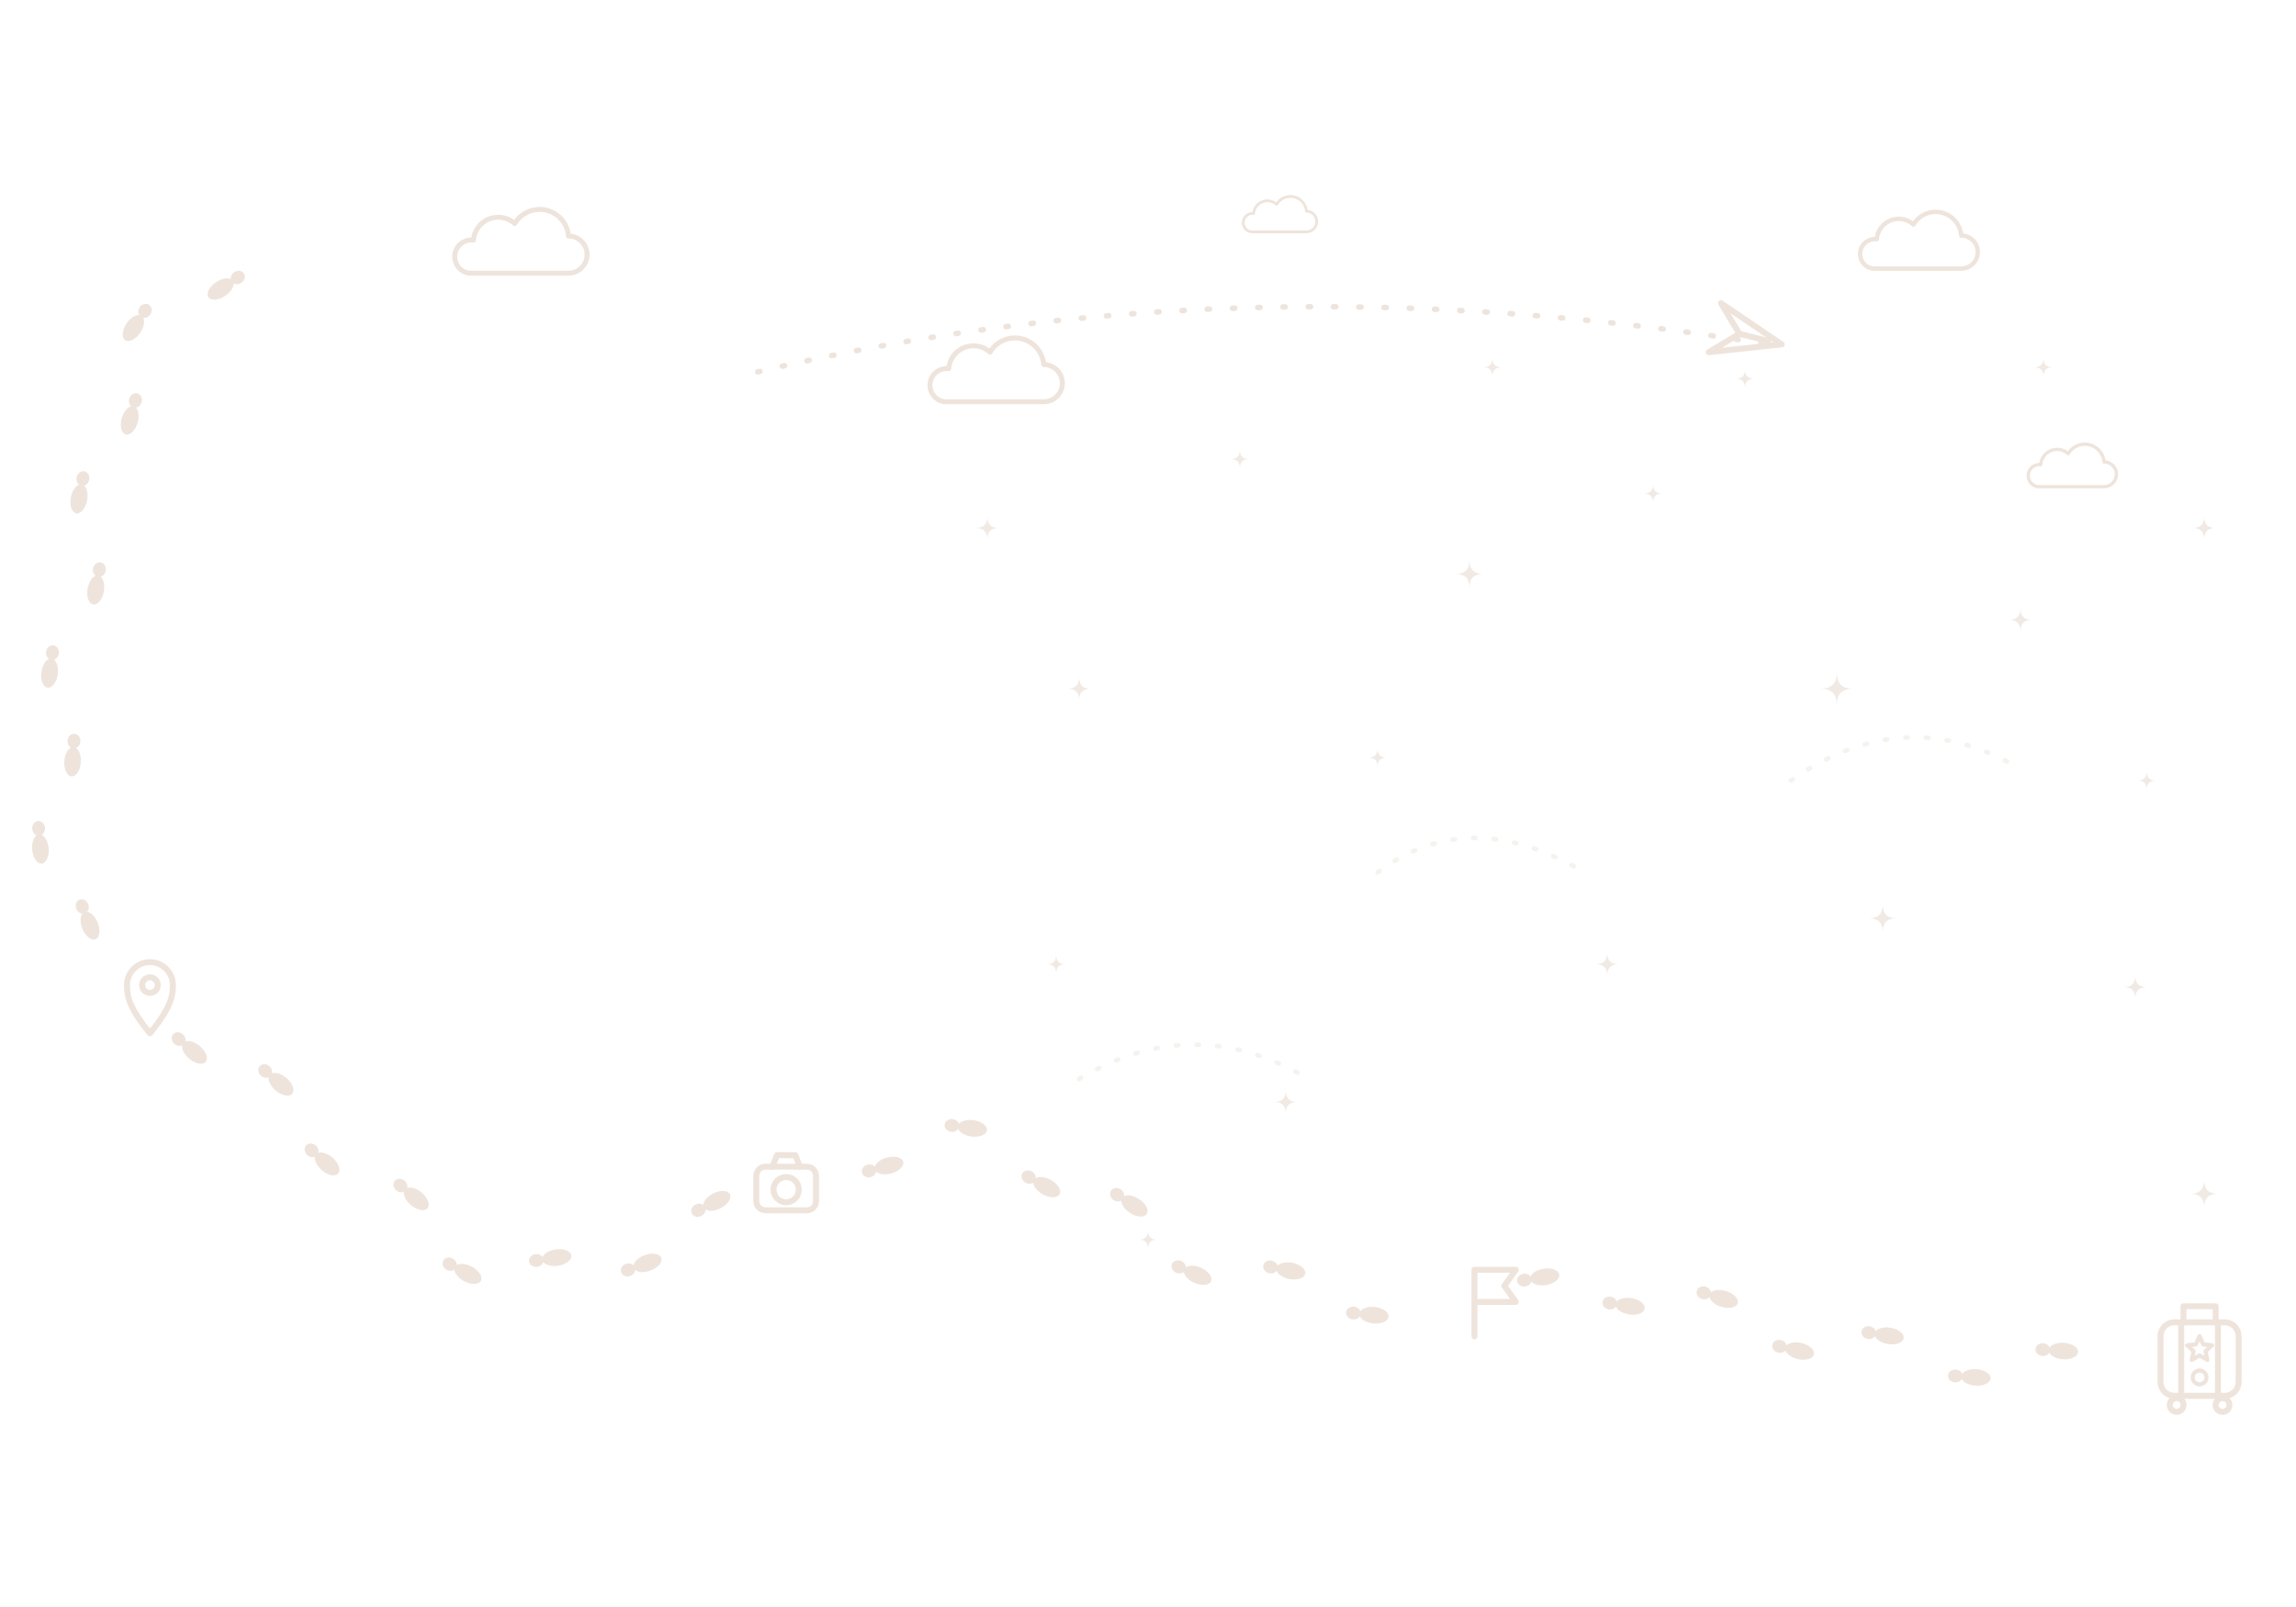
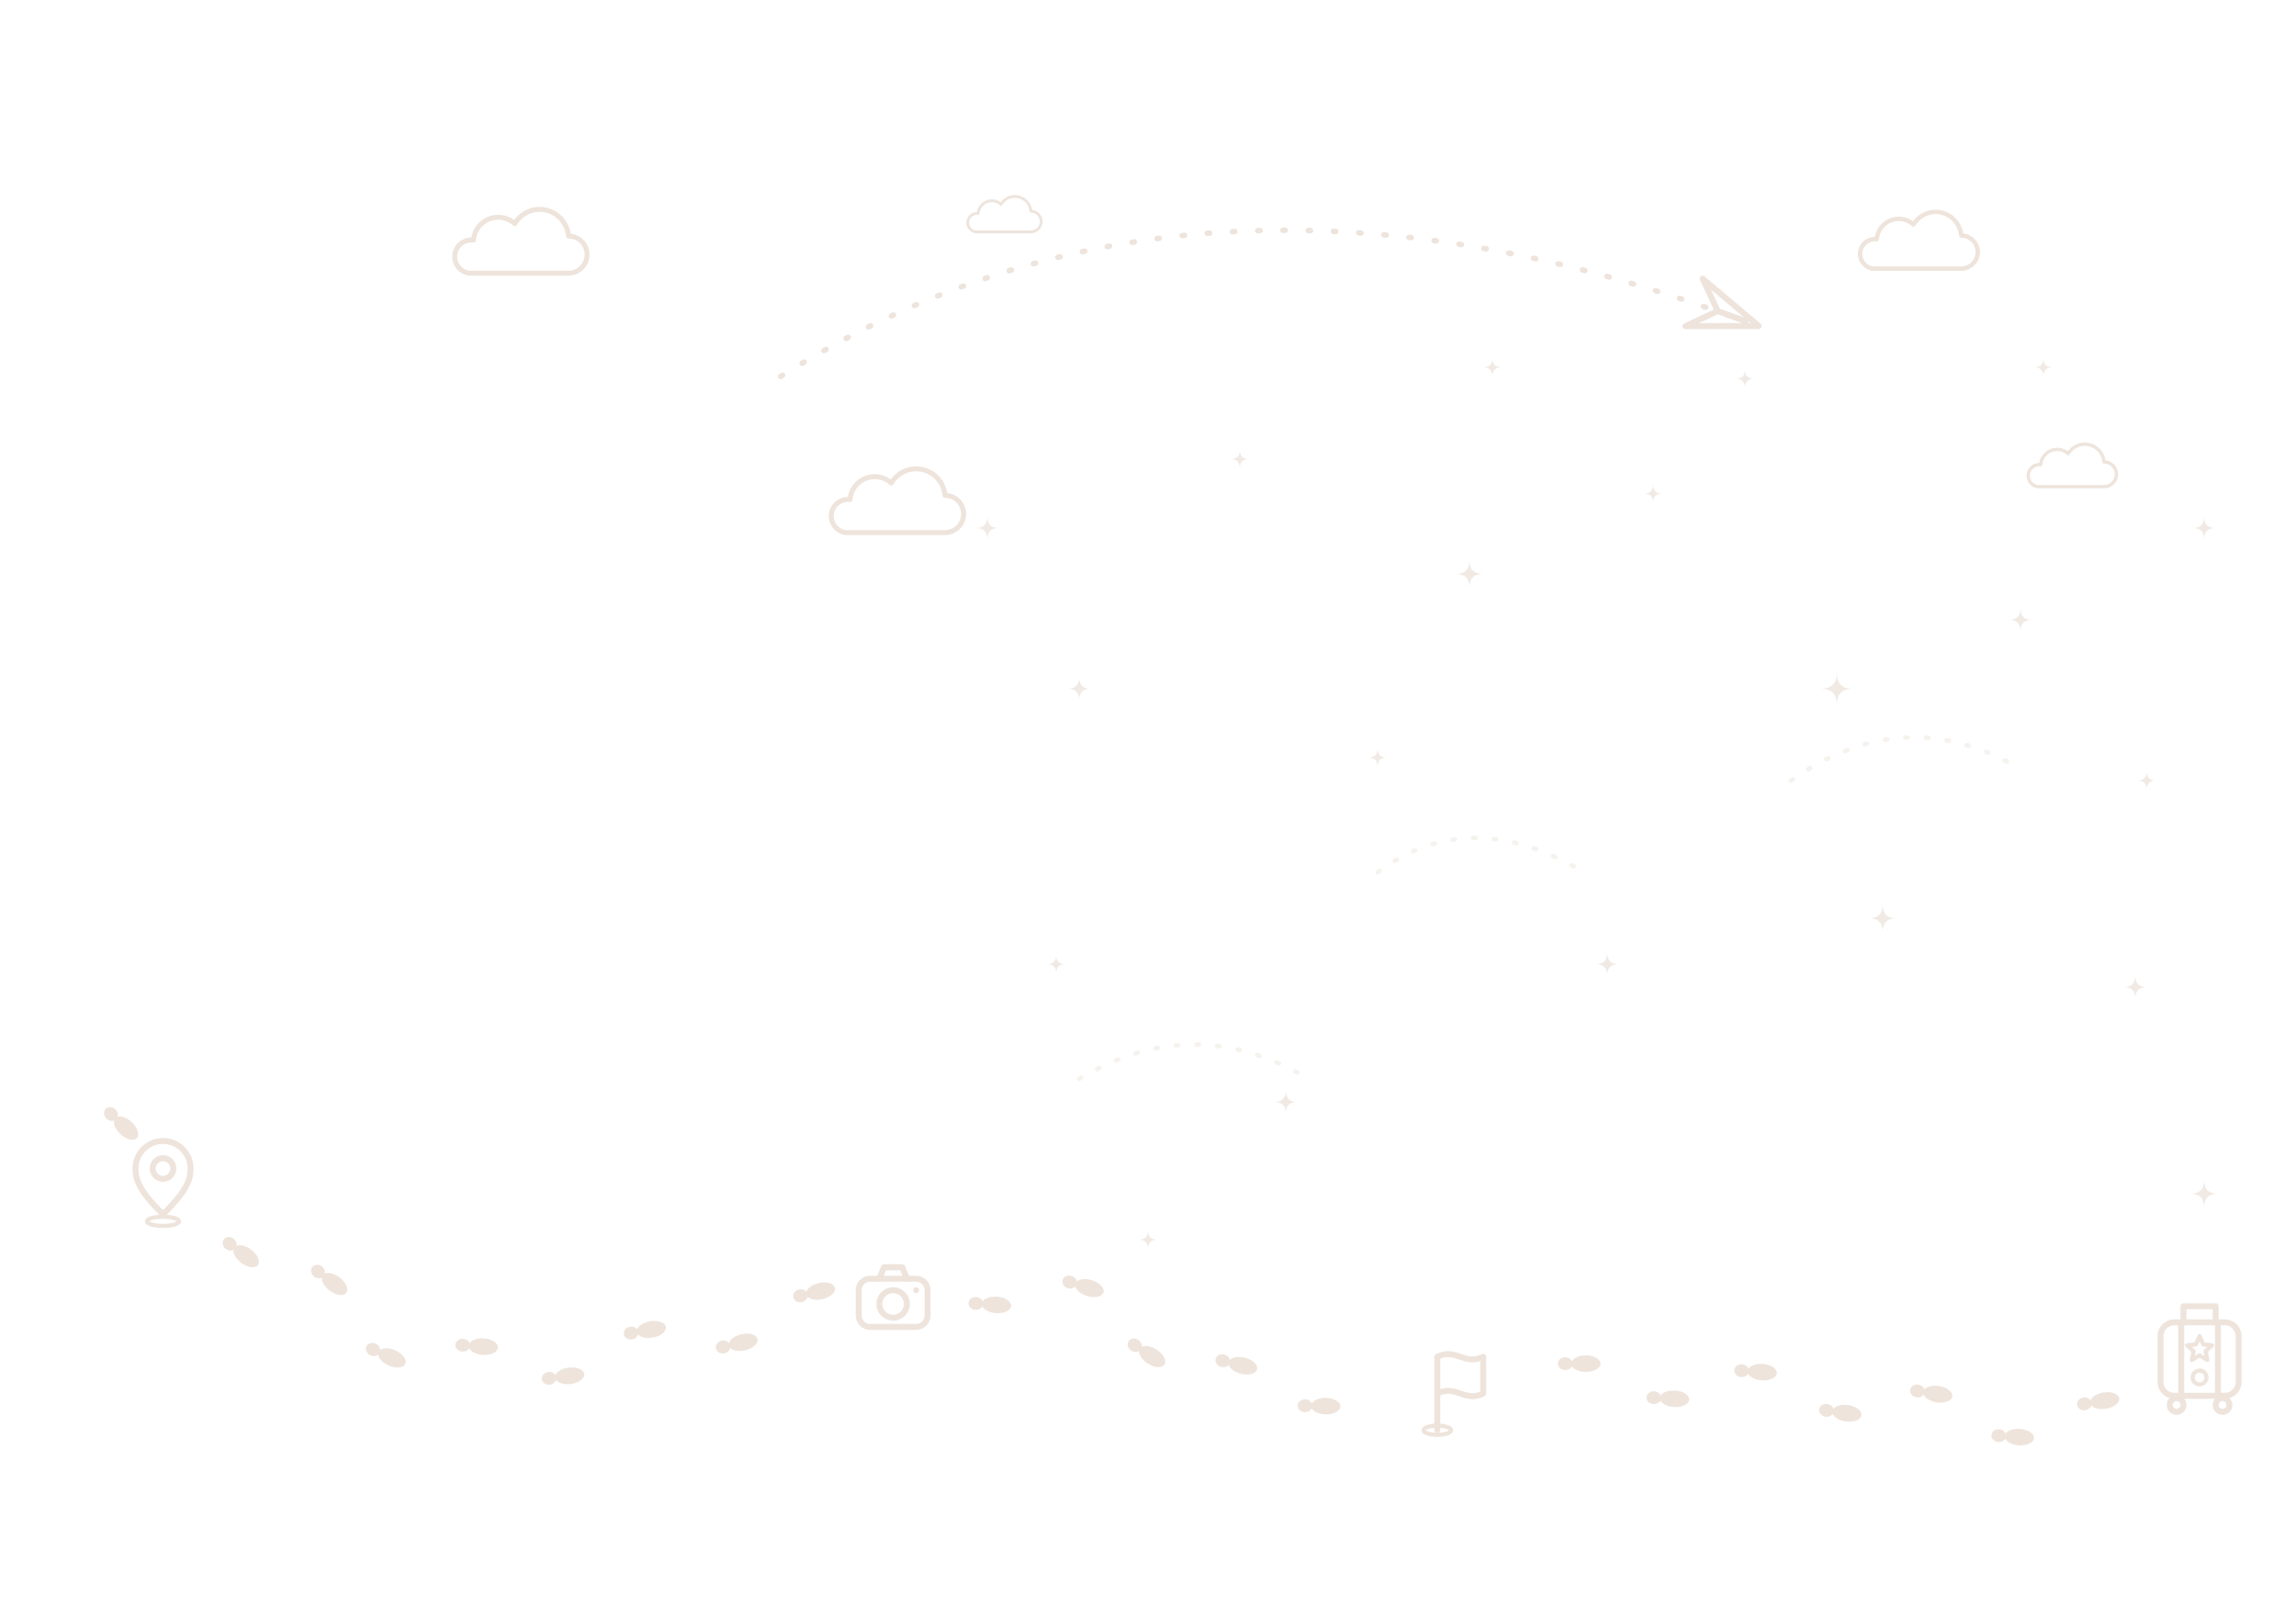
<svg xmlns="http://www.w3.org/2000/svg" viewBox="0 0 1000 700" preserveAspectRatio="xMidYMid slice" fill="none" stroke="#a87a52" stroke-linecap="round" stroke-linejoin="round">
  <g opacity=".2">
    <g fill="#a87a52" stroke="none">
-       <g transform="translate(96.1 125.9) rotate(236)">
+       <g transform="translate(54.9 491.4) rotate(133)">
        <ellipse rx="3.6" ry="6.4" />
        <ellipse cy="9" rx="2.8" ry="3.2" />
      </g>
-       <g transform="translate(58.1 142.9) rotate(214)">
+       <g transform="translate(107.2 547.2) rotate(127)">
        <ellipse rx="3.6" ry="6.4" />
        <ellipse cy="9" rx="2.8" ry="3.2" />
      </g>
-       <g transform="translate(56.5 183.1) rotate(196)">
+       <g transform="translate(145.7 559.3) rotate(127)">
        <ellipse rx="3.6" ry="6.4" />
        <ellipse cy="9" rx="2.8" ry="3.2" />
      </g>
-       <g transform="translate(34.4 217.3) rotate(191)">
+       <g transform="translate(170.7 591.5) rotate(114)">
        <ellipse rx="3.6" ry="6.4" />
        <ellipse cy="9" rx="2.8" ry="3.2" />
      </g>
-       <g transform="translate(41.7 257.0) rotate(190)">
+       <g transform="translate(210.5 586.6) rotate(94)">
        <ellipse rx="3.6" ry="6.4" />
        <ellipse cy="9" rx="2.8" ry="3.2" />
      </g>
-       <g transform="translate(21.6 293.2) rotate(188)">
+       <g transform="translate(248.1 599.3) rotate(83)">
        <ellipse rx="3.6" ry="6.4" />
        <ellipse cy="9" rx="2.8" ry="3.2" />
      </g>
-       <g transform="translate(31.6 331.8) rotate(184)">
+       <g transform="translate(283.7 579.1) rotate(80)">
        <ellipse rx="3.6" ry="6.4" />
        <ellipse cy="9" rx="2.8" ry="3.2" />
      </g>
-       <g transform="translate(17.6 369.8) rotate(175)">
+       <g transform="translate(323.7 584.7) rotate(77)">
        <ellipse rx="3.6" ry="6.4" />
        <ellipse cy="9" rx="2.8" ry="3.2" />
      </g>
-       <g transform="translate(39.2 403.2) rotate(158)">
+       <g transform="translate(357.4 562.4) rotate(77)">
        <ellipse rx="3.6" ry="6.4" />
        <ellipse cy="9" rx="2.8" ry="3.2" />
      </g>
-       <g transform="translate(84.7 458.4) rotate(130)">
+       <g transform="translate(434.0 568.4) rotate(94)">
        <ellipse rx="3.6" ry="6.4" />
        <ellipse cy="9" rx="2.8" ry="3.2" />
      </g>
-       <g transform="translate(122.4 472.3) rotate(130)">
+       <g transform="translate(474.5 561.1) rotate(107)">
        <ellipse rx="3.6" ry="6.4" />
        <ellipse cy="9" rx="2.8" ry="3.2" />
      </g>
-       <g transform="translate(142.5 507.0) rotate(131)">
+       <g transform="translate(501.8 590.9) rotate(123)">
        <ellipse rx="3.6" ry="6.4" />
        <ellipse cy="9" rx="2.8" ry="3.2" />
      </g>
-       <g transform="translate(181.3 522.2) rotate(130)">
+       <g transform="translate(541.3 594.9) rotate(104)">
        <ellipse rx="3.6" ry="6.4" />
        <ellipse cy="9" rx="2.8" ry="3.2" />
      </g>
-       <g transform="translate(203.8 554.9) rotate(118)">
+       <g transform="translate(577.4 612.5) rotate(91)">
        <ellipse rx="3.6" ry="6.4" />
        <ellipse cy="9" rx="2.8" ry="3.2" />
      </g>
-       <g transform="translate(242.5 547.8) rotate(82)">
+       <g transform="translate(690.7 594.0) rotate(90)">
        <ellipse rx="3.6" ry="6.4" />
        <ellipse cy="9" rx="2.8" ry="3.2" />
      </g>
-       <g transform="translate(282.0 550.1) rotate(70)">
+       <g transform="translate(729.3 609.3) rotate(93)">
        <ellipse rx="3.6" ry="6.4" />
        <ellipse cy="9" rx="2.8" ry="3.2" />
      </g>
-       <g transform="translate(312.2 523.1) rotate(63)">
+       <g transform="translate(767.5 597.7) rotate(94)">
        <ellipse rx="3.6" ry="6.4" />
        <ellipse cy="9" rx="2.8" ry="3.2" />
      </g>
-       <g transform="translate(387.2 507.7) rotate(75)">
+       <g transform="translate(804.4 615.6) rotate(98)">
        <ellipse rx="3.6" ry="6.4" />
        <ellipse cy="9" rx="2.8" ry="3.2" />
      </g>
-       <g transform="translate(423.5 491.5) rotate(98)">
+       <g transform="translate(844.0 607.3) rotate(99)">
        <ellipse rx="3.6" ry="6.4" />
        <ellipse cy="9" rx="2.8" ry="3.2" />
      </g>
-       <g transform="translate(455.9 517.1) rotate(119)">
+       <g transform="translate(879.5 626.0) rotate(94)">
        <ellipse rx="3.6" ry="6.4" />
        <ellipse cy="9" rx="2.8" ry="3.2" />
      </g>
-       <g transform="translate(494.1 525.3) rotate(123)">
-         <ellipse rx="3.6" ry="6.4" />
-         <ellipse cy="9" rx="2.8" ry="3.2" />
-       </g>
-       <g transform="translate(521.6 555.5) rotate(114)">
-         <ellipse rx="3.6" ry="6.4" />
-         <ellipse cy="9" rx="2.8" ry="3.2" />
-       </g>
-       <g transform="translate(562.2 553.6) rotate(101)">
-         <ellipse rx="3.6" ry="6.4" />
-         <ellipse cy="9" rx="2.8" ry="3.2" />
-       </g>
-       <g transform="translate(598.4 572.9) rotate(96)">
-         <ellipse rx="3.6" ry="6.4" />
-         <ellipse cy="9" rx="2.8" ry="3.2" />
-       </g>
-       <g transform="translate(672.8 556.2) rotate(81)">
-         <ellipse rx="3.6" ry="6.4" />
-         <ellipse cy="9" rx="2.8" ry="3.2" />
-       </g>
-       <g transform="translate(710.0 569.0) rotate(99)">
-         <ellipse rx="3.6" ry="6.4" />
-         <ellipse cy="9" rx="2.8" ry="3.2" />
-       </g>
-       <g transform="translate(750.7 565.8) rotate(107)">
-         <ellipse rx="3.6" ry="6.4" />
-         <ellipse cy="9" rx="2.8" ry="3.2" />
-       </g>
-       <g transform="translate(783.8 588.5) rotate(103)">
-         <ellipse rx="3.6" ry="6.4" />
-         <ellipse cy="9" rx="2.8" ry="3.2" />
-       </g>
-       <g transform="translate(822.8 581.9) rotate(99)">
-         <ellipse rx="3.6" ry="6.4" />
-         <ellipse cy="9" rx="2.8" ry="3.2" />
-       </g>
-       <g transform="translate(860.6 600.0) rotate(94)">
-         <ellipse rx="3.6" ry="6.4" />
-         <ellipse cy="9" rx="2.8" ry="3.2" />
-       </g>
-       <g transform="translate(898.7 588.5) rotate(94)">
+       <g transform="translate(916.7 610.1) rotate(81)">
        <ellipse rx="3.6" ry="6.4" />
        <ellipse cy="9" rx="2.8" ry="3.2" />
      </g>
    </g>
-     <g transform="translate(65.3 437.1)" stroke-width="2.6">
-       <path d="M0 13C-9 2-10-3-10-8A10 10 0 0 1 10-8C10-3 9 2 0 13Z" />
-       <circle cy="-8" r="3.4" />
+     <g transform="translate(71.0 515.0)" stroke-width="2.6">
+       <path d="M0 14C-9 5-12 0-12-6A12 12 0 0 1 12-6C12 0 9 5 0 14Z" />
+       <circle cy="-6" r="4.5" />
+       <ellipse cy="17" rx="7" ry="2" stroke-width="1.8" />
    </g>
-     <g transform="translate(342.4 516.2)" stroke-width="2.6">
-       <rect x="-13" y="-8" width="26" height="19" rx="4" />
+     <g transform="translate(389.0 565.0)" stroke-width="2.6">
+       <rect x="-15" y="-8" width="30" height="21" rx="5" />
      <path d="M-6-8L-4-13H4L6-8" />
-       <circle cy="2" r="5.5" />
+       <circle cy="3" r="6" />
+       <circle cx="10" cy="-3" r="1.3" fill="#a87a52" stroke="none" />
    </g>
-     <g transform="translate(649.2 567.1)" stroke-width="2.6">
-       <path d="M-7 15V-14M-7-14H11L6-7L11 0H-7" />
+     <g transform="translate(634.0 606.0)" stroke-width="2.6">
+       <path d="M-8 17V-15M-8-15C0-19 4-11 12-15V1C4 5 0-3-8 1" />
+       <ellipse cx="-8" cy="17" rx="6" ry="2" stroke-width="1.8" />
    </g>
    <g transform="translate(958 590)" stroke-width="2.6">
      <rect x="-17" y="-14" width="34" height="32" rx="6" />
      <path d="M-7-14V-21H7V-14M-8-14V18M8-14V18" />
      <path d="M0-8L1.6-4.4L5.4-4L2.6-1.4L3.4 2.4L0 .4L-3.4 2.4L-2.6-1.4L-5.4-4L-1.6-4.4Z" stroke-width="1.8" />
      <circle cy="10" r="3" stroke-width="1.8" />
      <circle cx="-10" cy="22" r="3" />
      <circle cx="10" cy="22" r="3" />
    </g>
-     <path d="M330 162Q540 112 770 150" stroke-width="2.4" stroke-dasharray="1 10" />
-     <g transform="translate(776 150) rotate(14)" stroke-width="2.6">
+     <path d="M340 164Q520 50 760 140" stroke-width="2.4" stroke-dasharray="1 10" />
+     <g transform="translate(766 142) rotate(20)" stroke-width="2.6">
      <path d="M0 0L-30-11L-19 0L-30 11Z" />
      <path d="M-19 0L-6 0" />
    </g>
    <path transform="translate(199 119) scale(0.9)" d="M6 0H54A9 9 0 0 0 54-18A14 14 0 0 0 28-24A12 12 0 0 0 8-16A8 8 0 0 0 6 0Z" stroke-width="2.4" />
-     <path transform="translate(406 175) scale(0.9)" d="M6 0H54A9 9 0 0 0 54-18A14 14 0 0 0 28-24A12 12 0 0 0 8-16A8 8 0 0 0 6 0Z" stroke-width="2.4" />
-     <path transform="translate(542 101) scale(0.5)" d="M6 0H54A9 9 0 0 0 54-18A14 14 0 0 0 28-24A12 12 0 0 0 8-16A8 8 0 0 0 6 0Z" stroke-width="2.4" />
+     <path transform="translate(363 232) scale(0.9)" d="M6 0H54A9 9 0 0 0 54-18A14 14 0 0 0 28-24A12 12 0 0 0 8-16A8 8 0 0 0 6 0Z" stroke-width="2.4" />
+     <path transform="translate(422 101) scale(0.5)" d="M6 0H54A9 9 0 0 0 54-18A14 14 0 0 0 28-24A12 12 0 0 0 8-16A8 8 0 0 0 6 0Z" stroke-width="2.4" />
    <path transform="translate(811 117) scale(0.8)" d="M6 0H54A9 9 0 0 0 54-18A14 14 0 0 0 28-24A12 12 0 0 0 8-16A8 8 0 0 0 6 0Z" stroke-width="2.4" />
    <path transform="translate(884 212) scale(0.6)" d="M6 0H54A9 9 0 0 0 54-18A14 14 0 0 0 28-24A12 12 0 0 0 8-16A8 8 0 0 0 6 0Z" stroke-width="2.4" />
  </g>
  <g opacity=".16">
    <path d="M470 295Q470 300 475 300Q470 300 470 305Q470 300 465 300Q470 300 470 295Z" fill="#a87a52" stroke="none" />
    <path d="M540 196Q540 200 544 200Q540 200 540 204Q540 200 536 200Q540 200 540 196Z" fill="#a87a52" stroke="none" />
    <path d="M640 244Q640 250 646 250Q640 250 640 256Q640 250 634 250Q640 250 640 244Z" fill="#a87a52" stroke="none" />
    <path d="M720 211Q720 215 724 215Q720 215 720 219Q720 215 716 215Q720 215 720 211Z" fill="#a87a52" stroke="none" />
    <path d="M800 293Q800 300 807 300Q800 300 800 307Q800 300 793 300Q800 300 800 293Z" fill="#a87a52" stroke="none" />
    <path d="M880 265Q880 270 885 270Q880 270 880 275Q880 270 875 270Q880 270 880 265Z" fill="#a87a52" stroke="none" />
    <path d="M935 336Q935 340 939 340Q935 340 935 344Q935 340 931 340Q935 340 935 336Z" fill="#a87a52" stroke="none" />
    <path d="M600 326Q600 330 604 330Q600 330 600 334Q600 330 596 330Q600 330 600 326Z" fill="#a87a52" stroke="none" />
    <path d="M700 415Q700 420 705 420Q700 420 700 425Q700 420 695 420Q700 420 700 415Z" fill="#a87a52" stroke="none" />
    <path d="M820 394Q820 400 826 400Q820 400 820 406Q820 400 814 400Q820 400 820 394Z" fill="#a87a52" stroke="none" />
    <path d="M930 425Q930 430 935 430Q930 430 930 435Q930 430 925 430Q930 430 930 425Z" fill="#a87a52" stroke="none" />
    <path d="M460 416Q460 420 464 420Q460 420 460 424Q460 420 456 420Q460 420 460 416Z" fill="#a87a52" stroke="none" />
    <path d="M560 475Q560 480 565 480Q560 480 560 485Q560 480 555 480Q560 480 560 475Z" fill="#a87a52" stroke="none" />
    <path d="M960 225Q960 230 965 230Q960 230 960 235Q960 230 955 230Q960 230 960 225Z" fill="#a87a52" stroke="none" />
    <path d="M960 514Q960 520 966 520Q960 520 960 526Q960 520 954 520Q960 520 960 514Z" fill="#a87a52" stroke="none" />
    <path d="M430 225Q430 230 435 230Q430 230 430 235Q430 230 425 230Q430 230 430 225Z" fill="#a87a52" stroke="none" />
    <path d="M650 156Q650 160 654 160Q650 160 650 164Q650 160 646 160Q650 160 650 156Z" fill="#a87a52" stroke="none" />
    <path d="M760 161Q760 165 764 165Q760 165 760 169Q760 165 756 165Q760 165 760 161Z" fill="#a87a52" stroke="none" />
    <path d="M890 156Q890 160 894 160Q890 160 890 164Q890 160 886 160Q890 160 890 156Z" fill="#a87a52" stroke="none" />
    <path d="M500 536Q500 540 504 540Q500 540 500 544Q500 540 496 540Q500 540 500 536Z" fill="#a87a52" stroke="none" />
  </g>
  <g opacity=".1">
    <path d="M600 380Q640 350 690 380" stroke-width="2" stroke-dasharray="1 8" />
    <path d="M780 340Q830 305 880 335" stroke-width="2" stroke-dasharray="1 8" />
    <path d="M470 470Q520 440 570 470" stroke-width="2" stroke-dasharray="1 8" />
  </g>
</svg>
